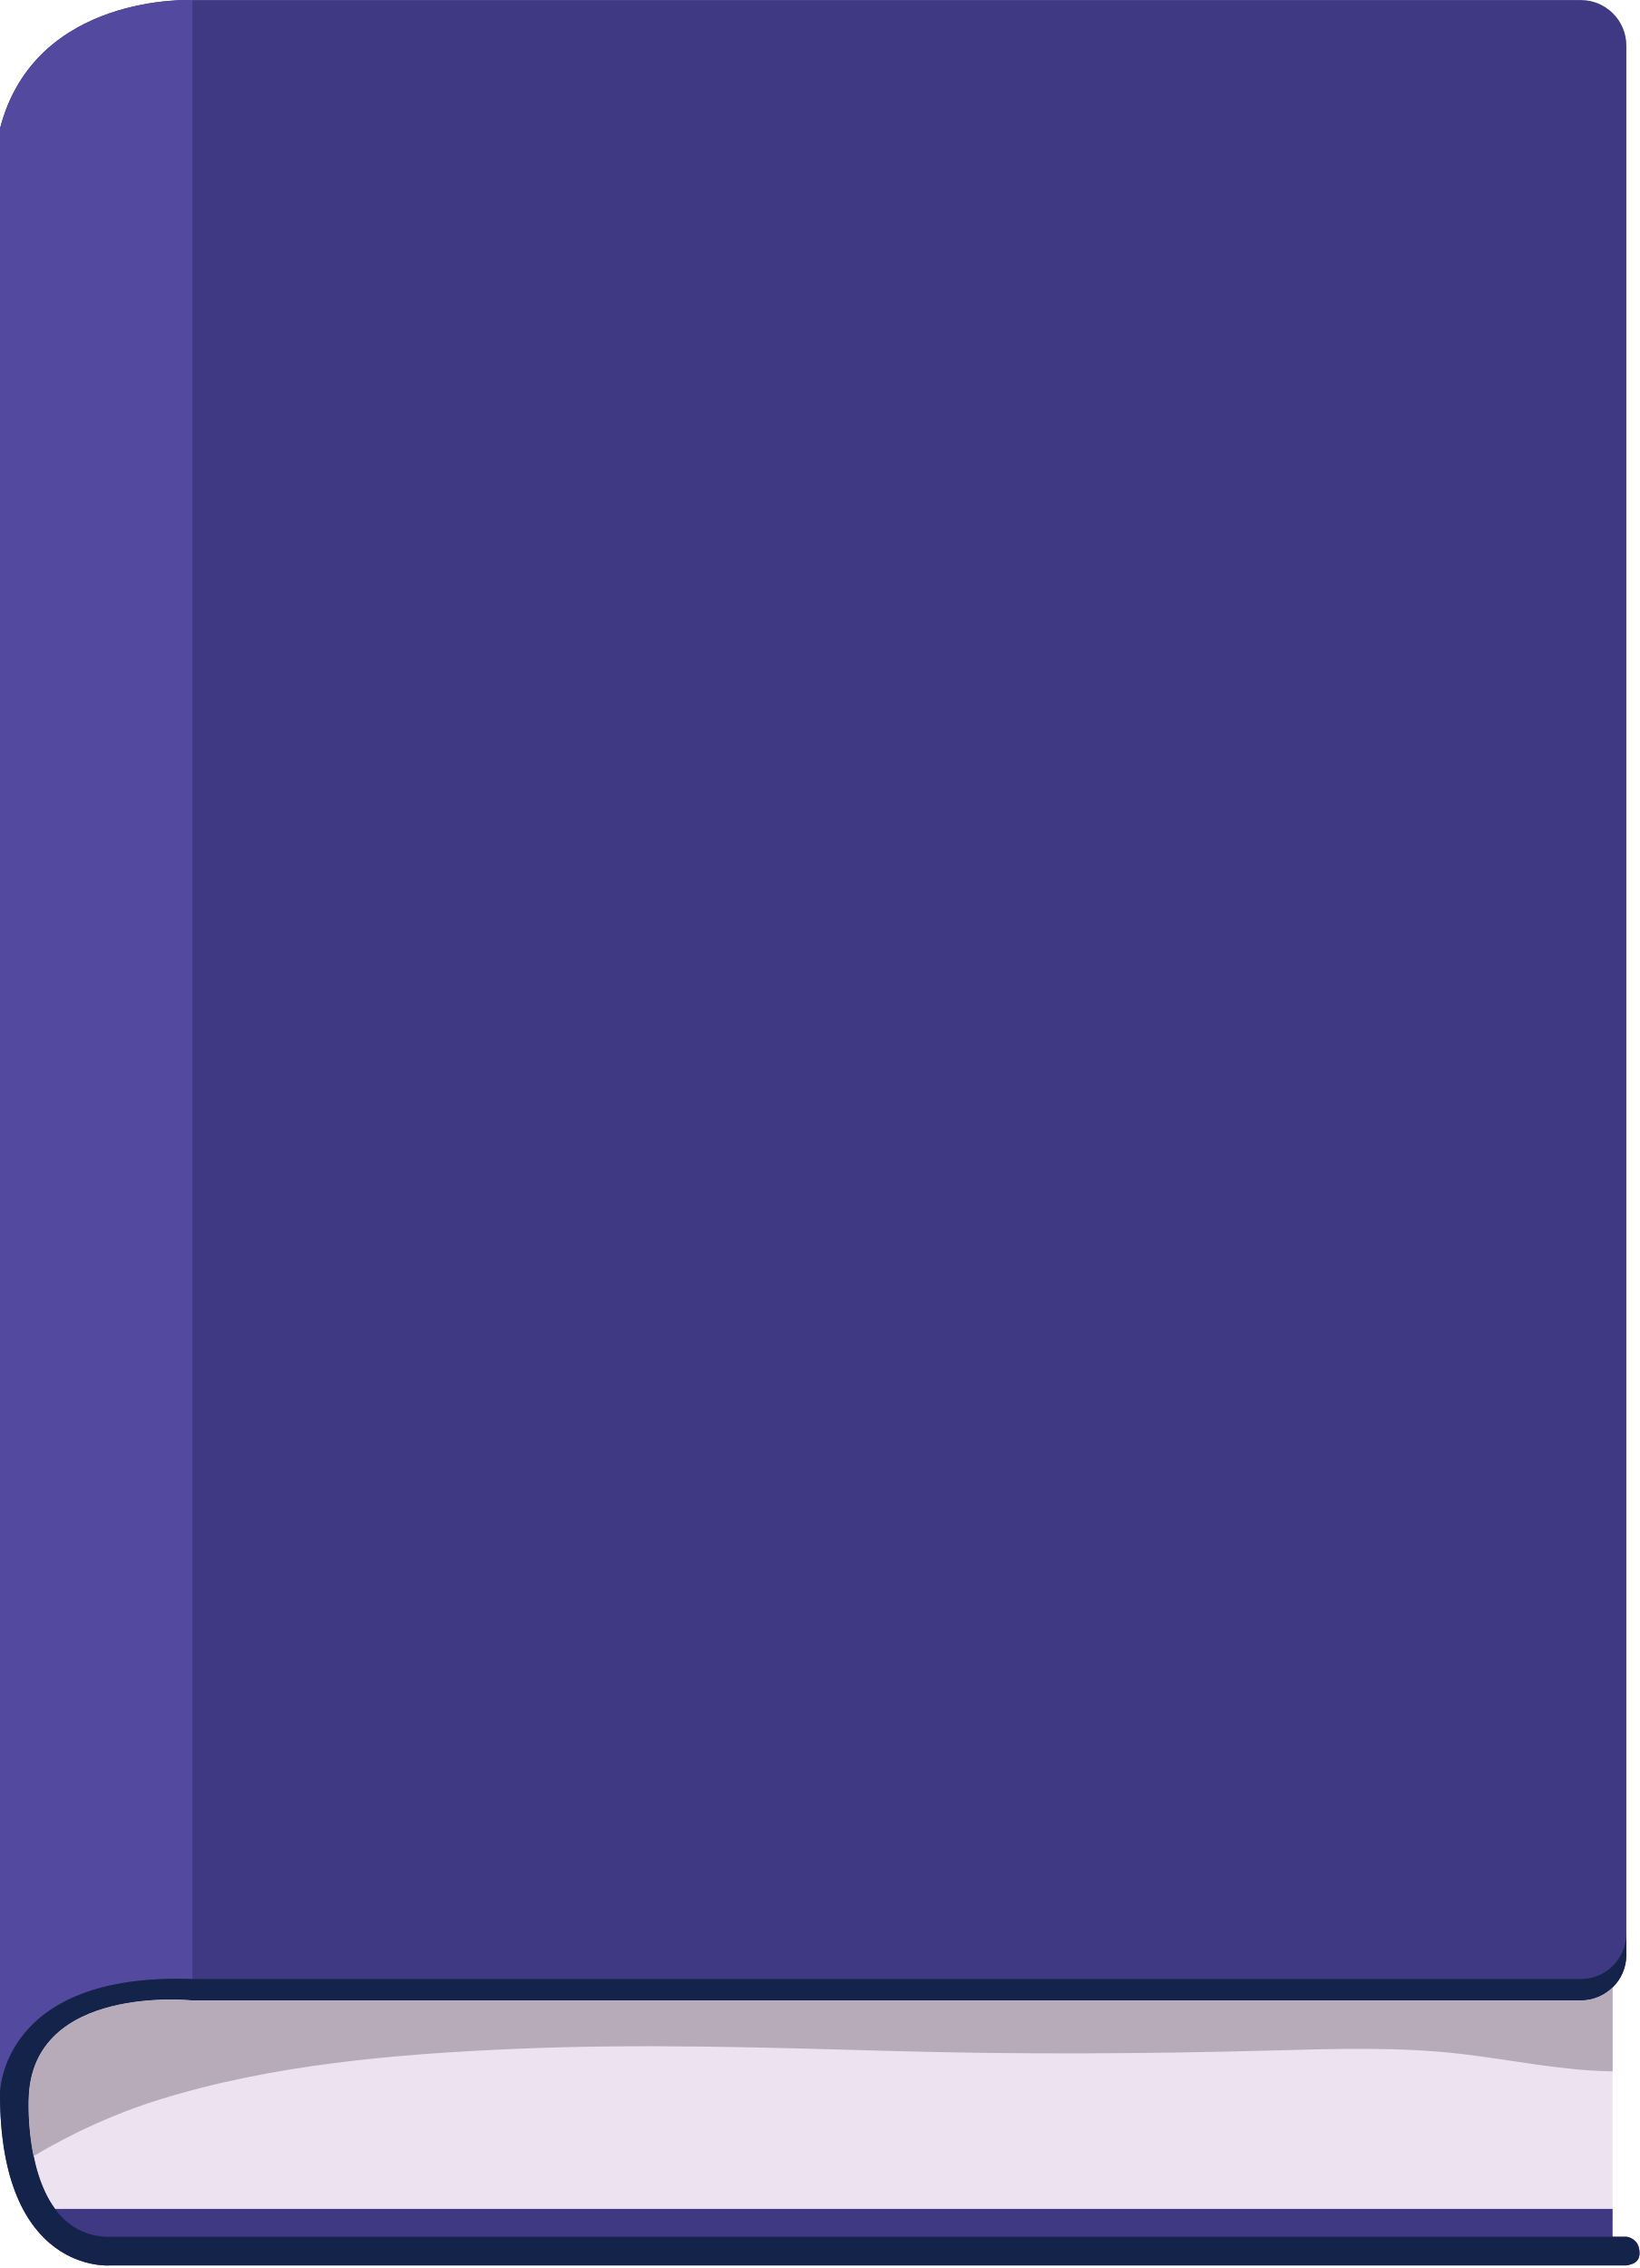
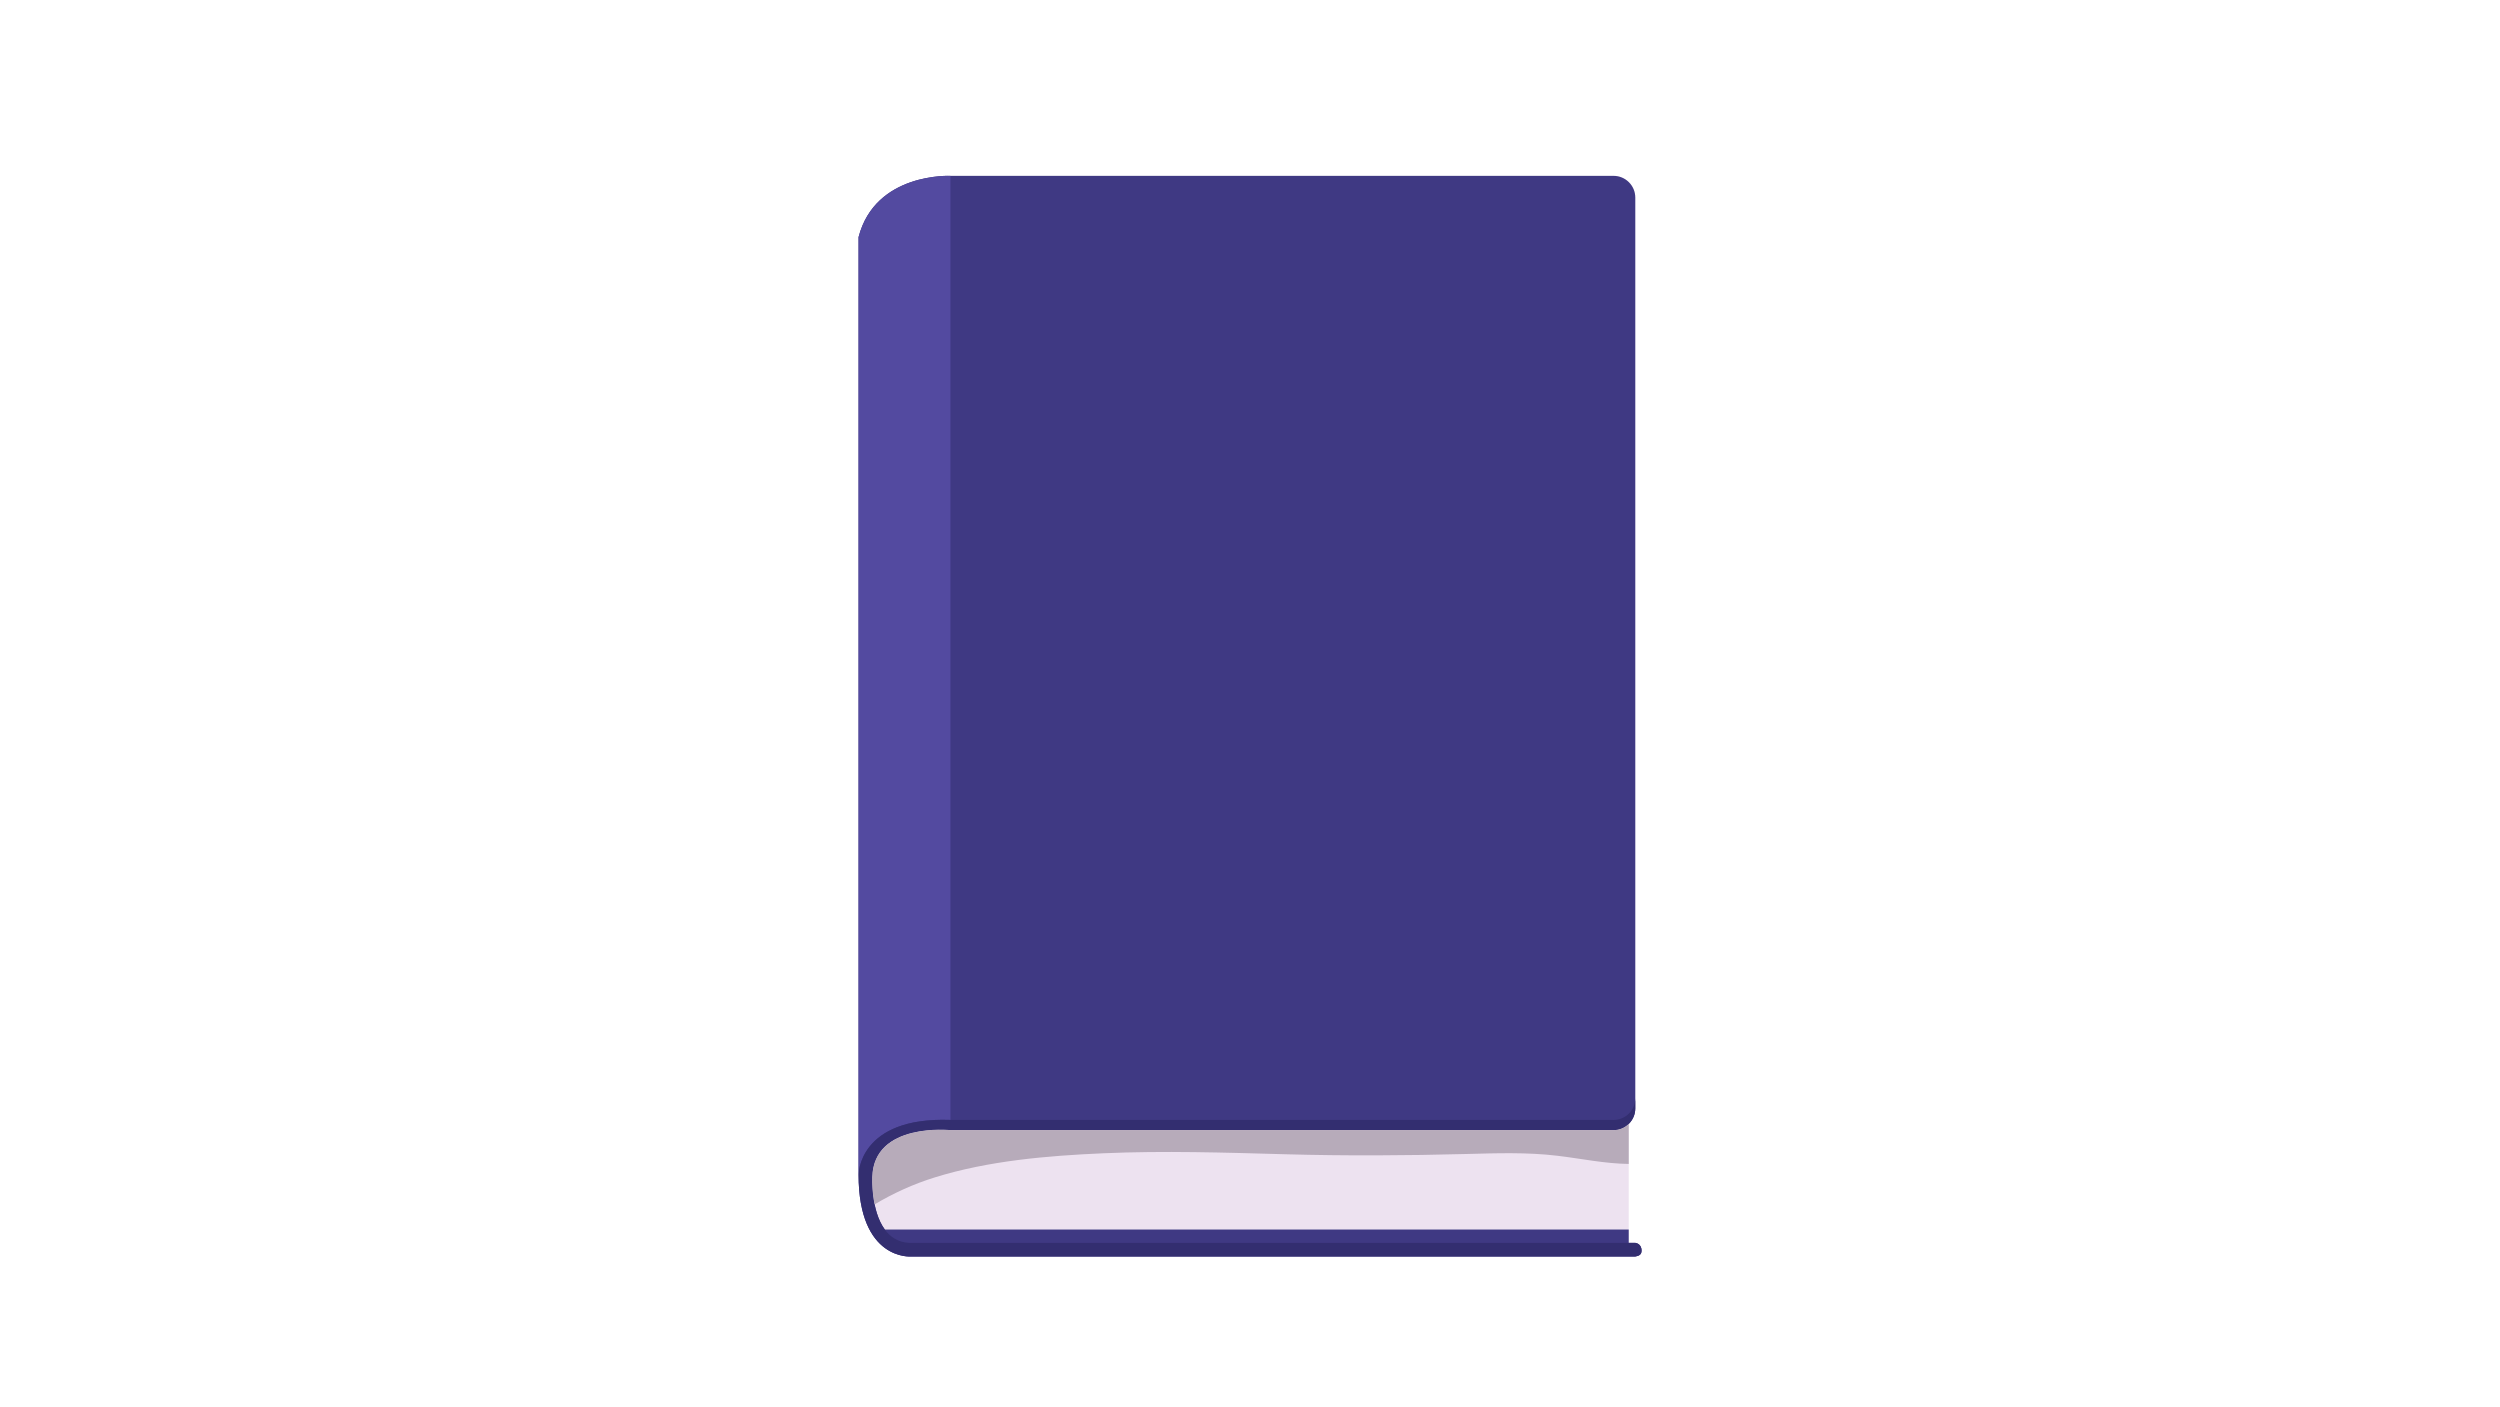
- <svg xmlns="http://www.w3.org/2000/svg" width="475" height="657" viewBox="0 0 475 657" fill="none">
-   <path d="M471.183 647.954H467.202V575.727C469.652 573.333 471.183 570.002 471.183 566.326V13.184C471.183 5.944 465.261 0.022 458.021 0.022H55.746C55.746 0.022 10.176 -2.154 0 37.222V606.476C0 658.904 31.855 656.249 31.855 656.249H471.183C473.329 655.895 474.969 655.131 474.999 652.765C475.058 648.286 471.183 647.954 471.183 647.954Z" fill="#EDE2F0" />
-   <path d="M471.183 647.954H467.202V639.88H15.941C7.326 628.177 8.315 607.947 8.315 607.947C9.2 574.544 55.746 579.488 55.746 579.488H458.021C461.585 579.488 464.826 578.048 467.201 575.727C469.652 573.333 471.183 570.001 471.183 566.326V13.184C471.183 5.944 465.261 0.022 458.021 0.022H55.746C55.746 0.022 10.176 -2.154 0 37.222V606.476C0 658.904 31.855 656.249 31.855 656.249H471.183C473.329 655.895 474.969 655.131 474.999 652.765C475.058 648.286 471.183 647.954 471.183 647.954Z" fill="#3F3983" />
-   <path d="M55.746 573.295V0.022C55.746 0.022 10.176 -2.154 0 37.222V606.476C0 606.476 7.37401e-06 571.304 55.746 573.295Z" fill="#534AA0" />
-   <path d="M471.183 647.953H30.527C23.881 647.556 19.219 644.332 15.941 639.878C7.326 628.176 8.315 607.945 8.315 607.945C9.2 574.542 55.746 579.487 55.746 579.487H458.021C461.585 579.487 464.826 578.047 467.201 575.726C469.652 573.331 471.183 570 471.183 566.325V560.131C471.183 567.37 465.26 573.293 458.021 573.293H55.746C5.64748e-06 571.302 0 606.475 0 606.475C0 658.902 31.855 656.248 31.855 656.248H471.183C473.329 655.893 474.969 655.13 474.999 652.764C475.058 648.284 471.183 647.953 471.183 647.953Z" fill="#13234A" />
-   <path d="M46.256 608.198C78.944 598.043 114.468 595.048 148.503 593.552C185.371 591.932 222.284 593.13 259.151 594.156C295.745 595.173 332.133 594.969 368.722 593.99C387.008 593.501 405.604 592.876 423.802 595.042C438.187 596.754 452.676 599.851 467.202 600.026V575.727C464.826 578.048 461.585 579.488 458.021 579.488H55.746C55.746 579.488 9.2 574.543 8.315 607.946C8.315 607.946 7.931 615.817 9.732 624.579C21.125 617.812 33.255 612.238 46.256 608.198Z" fill="#B7ABBA" />
+ <svg xmlns="http://www.w3.org/2000/svg" width="1920" height="1080" viewBox="0 0 1920 1080" fill="none">
+   <path d="M1255.89 954.52H1250.85V863.173C1253.95 860.145 1255.89 855.931 1255.89 851.283V151.71C1255.89 142.554 1248.4 135.063 1239.23 135.063H729.946C729.946 135.063 672.254 132.312 659.372 182.112V902.062C659.372 968.368 699.7 965.011 699.7 965.011H1255.89C1258.61 964.563 1260.69 963.597 1260.72 960.605C1260.8 954.939 1255.89 954.52 1255.89 954.52Z" fill="#EDE2F0" />
+   <path d="M1255.89 954.52H1250.85V944.308H679.554C668.647 929.507 669.898 903.922 669.898 903.922C671.019 861.676 729.946 867.93 729.946 867.93H1239.23C1243.74 867.93 1247.84 866.108 1250.85 863.172C1253.95 860.144 1255.89 855.931 1255.89 851.283V151.71C1255.89 142.554 1248.39 135.063 1239.23 135.063H729.946C729.946 135.063 672.254 132.312 659.372 182.112V902.062C659.372 968.368 699.7 965.011 699.7 965.011H1255.89C1258.61 964.562 1260.69 963.597 1260.72 960.605C1260.8 954.939 1255.89 954.52 1255.89 954.52Z" fill="#3F3983" />
+   <path d="M729.946 860.096V135.063C729.946 135.063 672.254 132.312 659.372 182.112V902.062C659.372 902.062 659.372 857.578 729.946 860.096Z" fill="#534AA0" />
+   <path d="M1255.89 954.518H698.019C689.605 954.016 683.703 949.938 679.554 944.306C668.647 929.505 669.898 903.92 669.898 903.92C671.019 861.674 729.946 867.928 729.946 867.928H1239.23C1243.74 867.928 1247.84 866.106 1250.85 863.17C1253.95 860.142 1255.89 855.929 1255.89 851.281V843.447C1255.89 852.603 1248.39 860.094 1239.23 860.094H729.946C659.372 857.576 659.372 902.059 659.372 902.059C659.372 968.366 699.7 965.008 699.7 965.008H1255.89C1258.61 964.56 1260.69 963.595 1260.72 960.602C1260.8 954.937 1255.89 954.518 1255.89 954.518Z" fill="#332E70" />
+   <path d="M717.932 904.239C759.315 891.396 804.289 887.608 847.378 885.717C894.053 883.668 940.785 885.183 987.459 886.48C1033.79 887.766 1079.85 887.508 1126.18 886.27C1149.33 885.652 1172.87 884.861 1195.91 887.601C1214.12 889.766 1232.46 893.683 1250.85 893.904V863.172C1247.84 866.107 1243.74 867.929 1239.23 867.929H729.946C729.946 867.929 671.019 861.675 669.898 903.921C669.898 903.921 669.412 913.875 671.692 924.957C686.116 916.398 701.473 909.348 717.932 904.239Z" fill="#B7ABBA" />
</svg>
